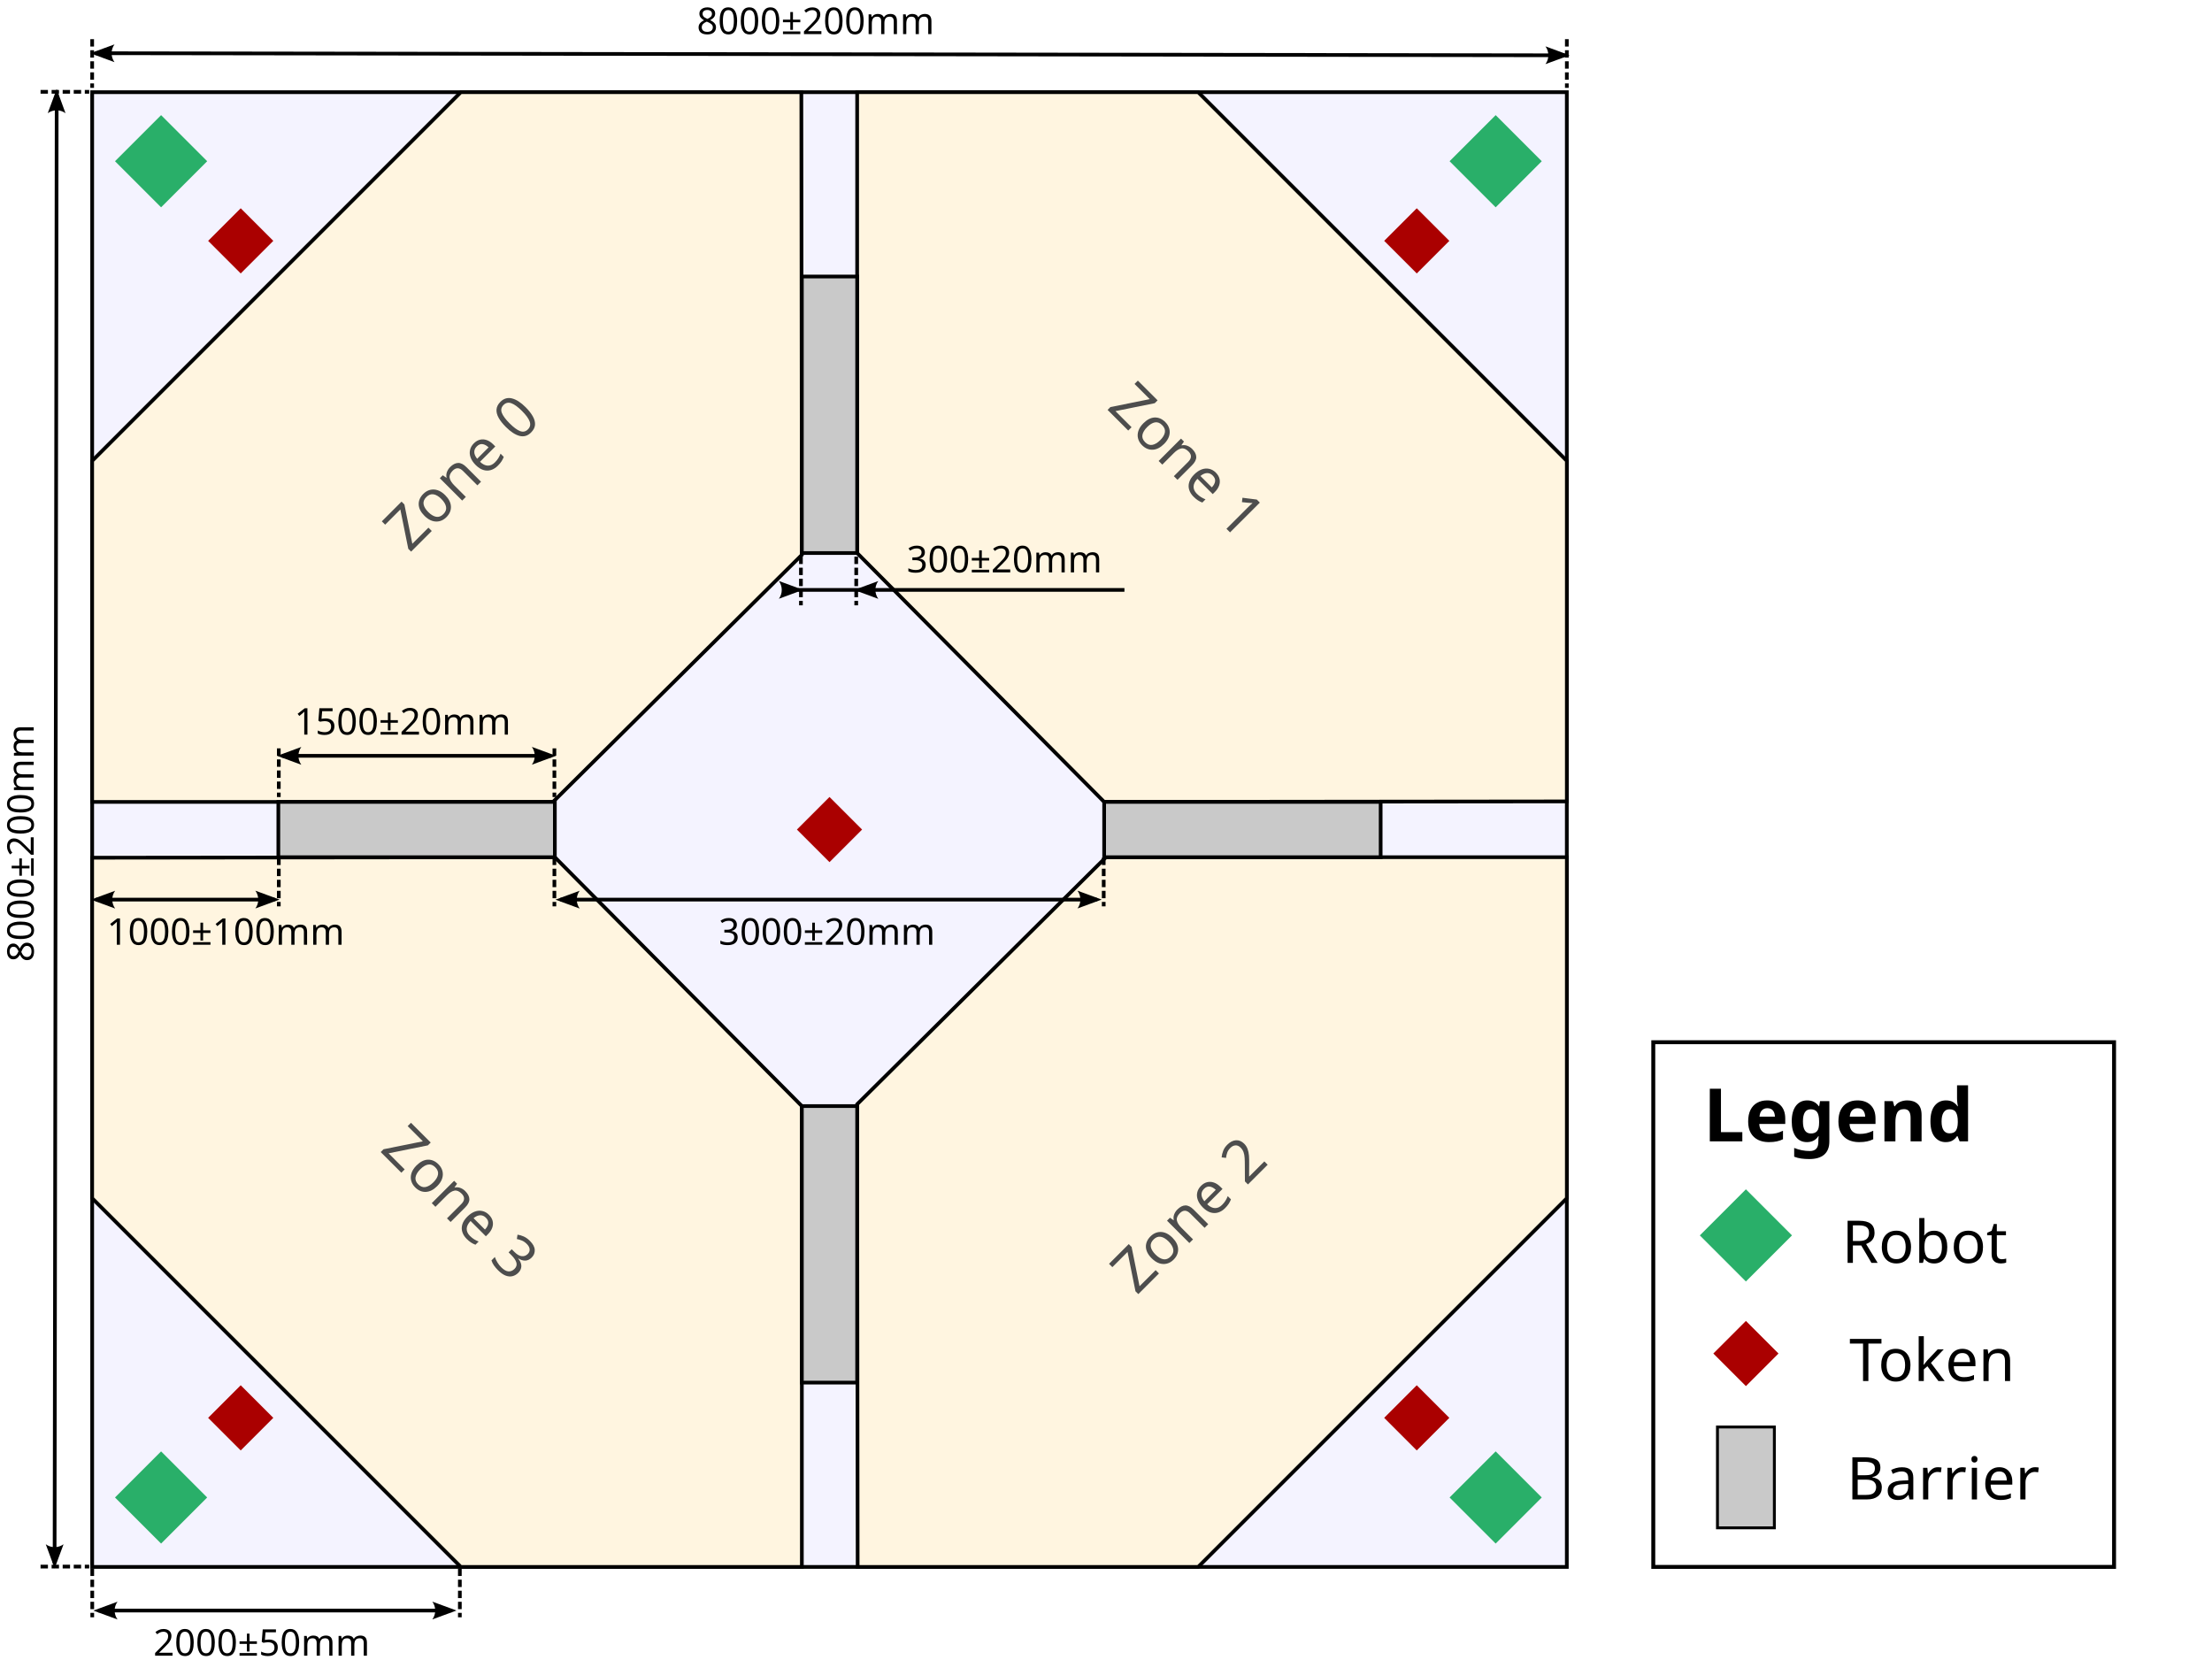
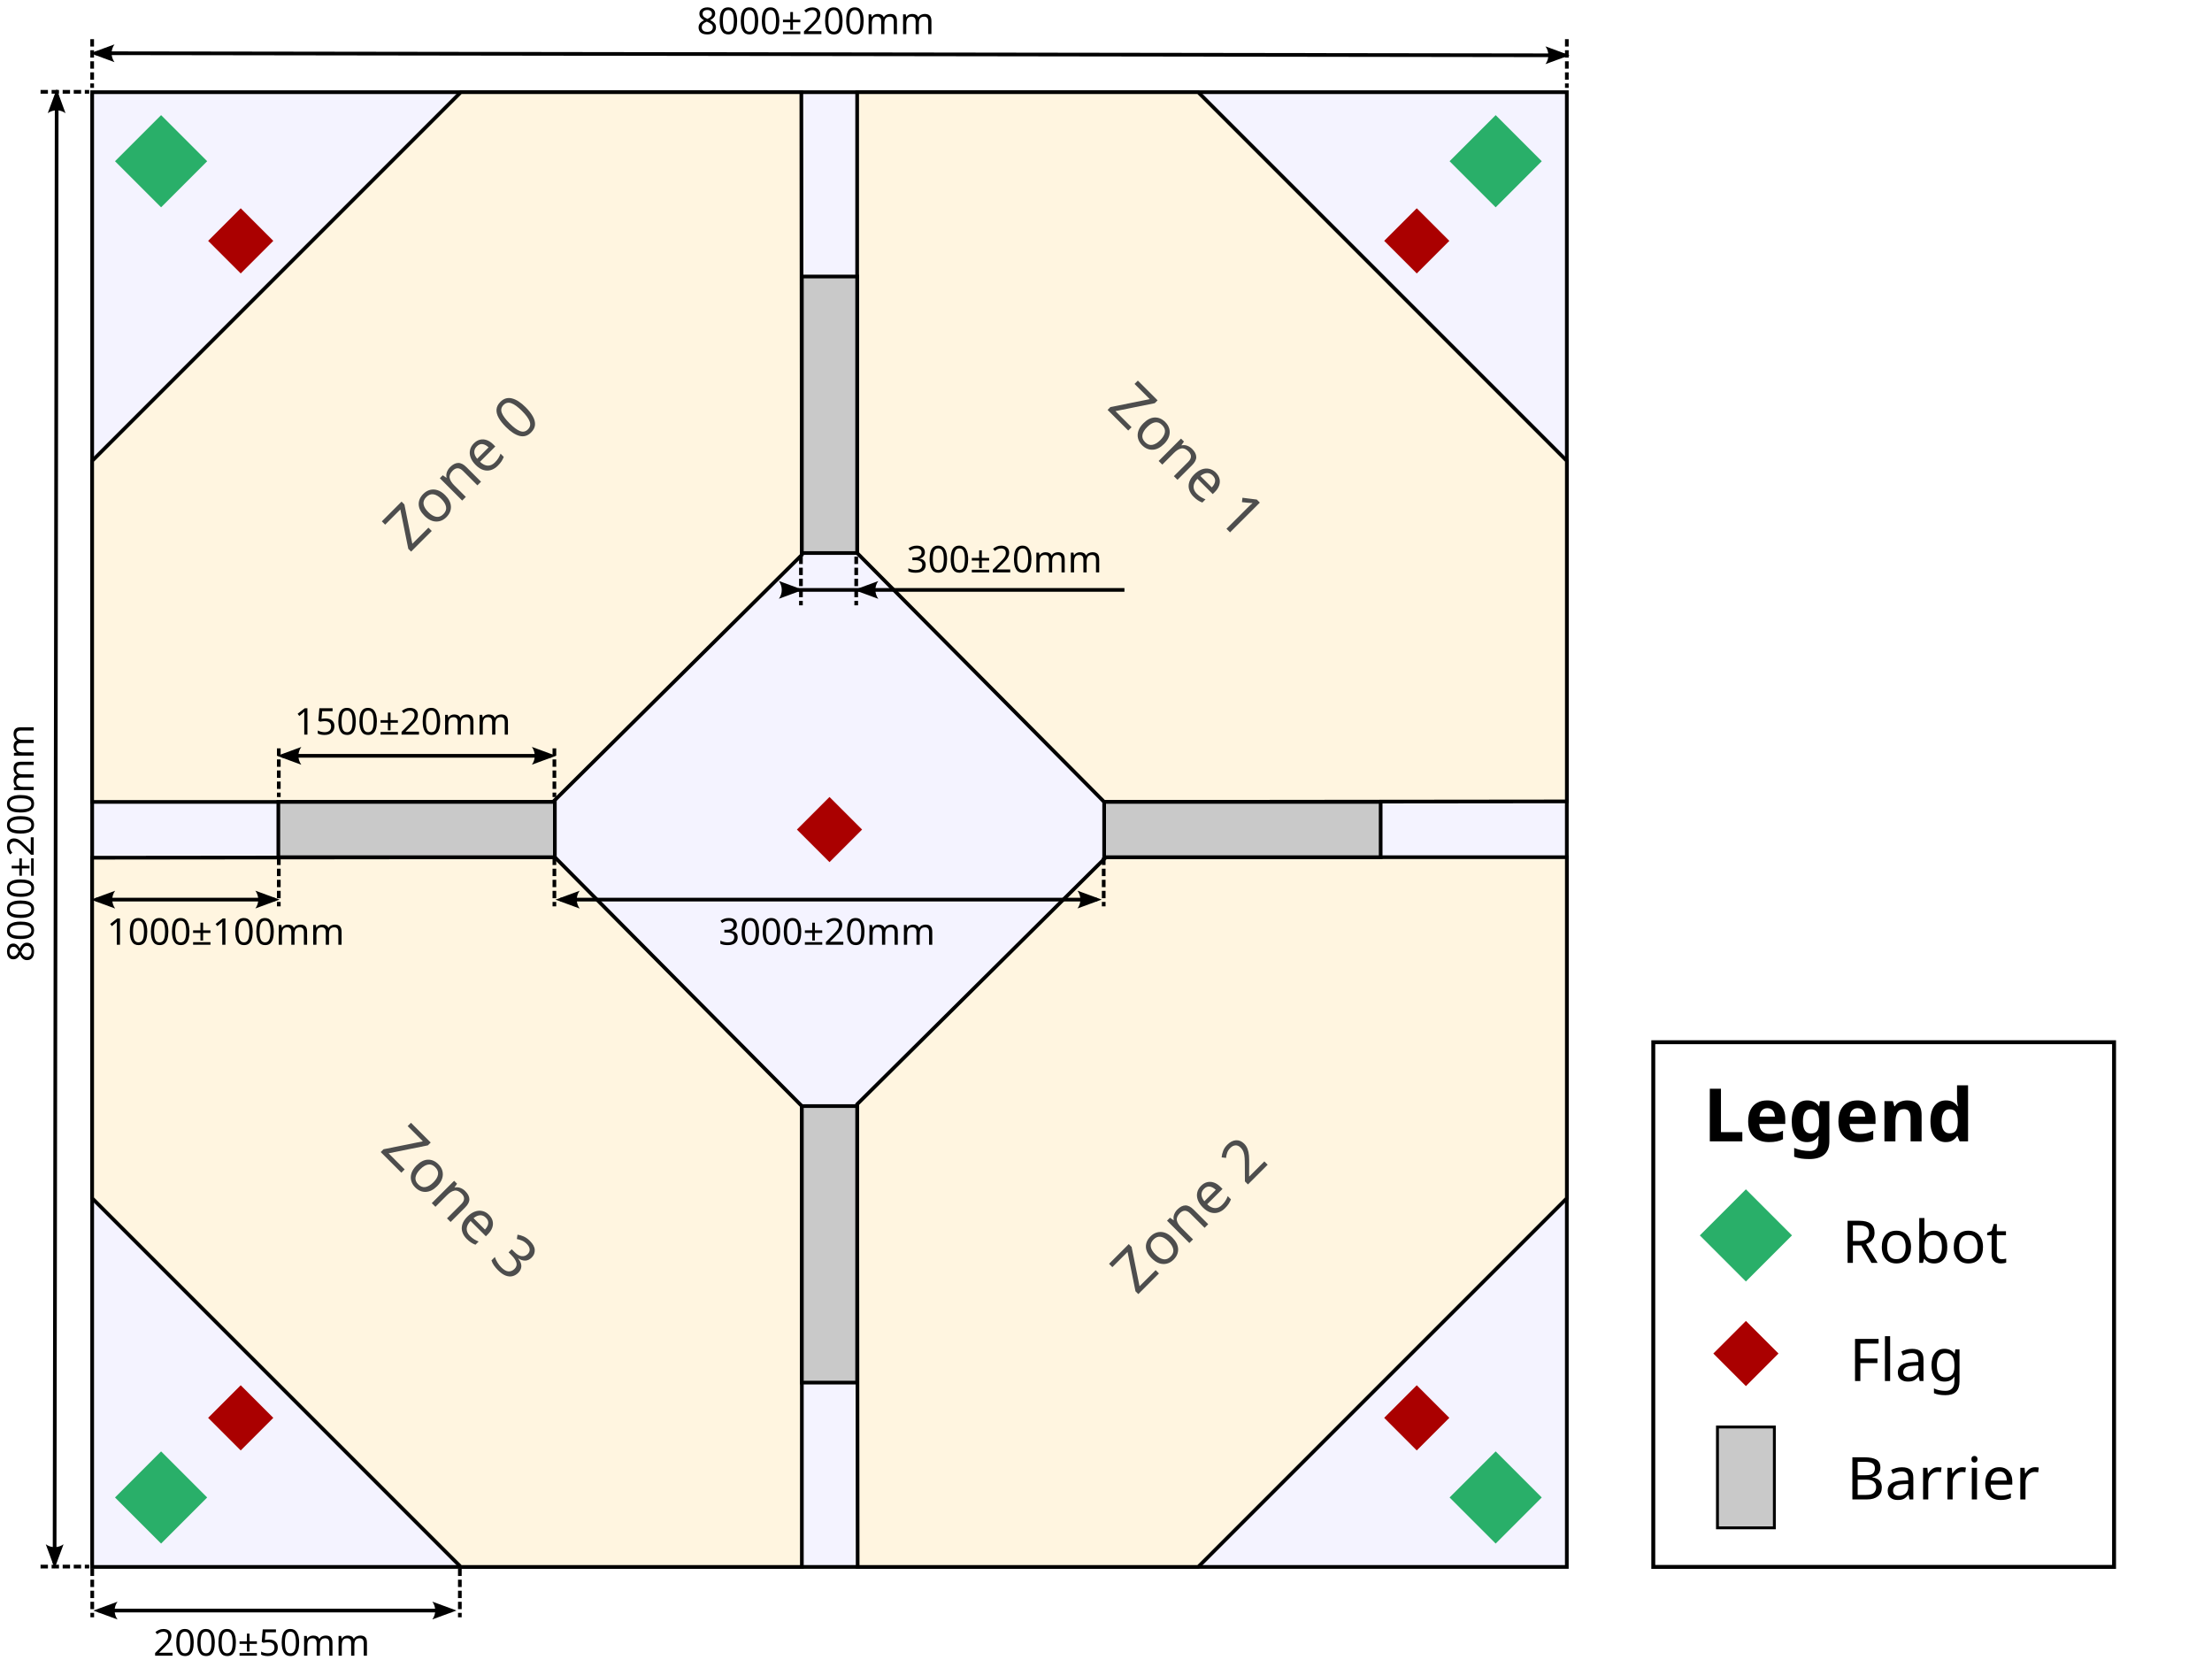
<svg xmlns="http://www.w3.org/2000/svg" xmlns:xlink="http://www.w3.org/1999/xlink" width="1200" height="900" id="svg3147" version="1.1">
  <defs id="defs3149">
    <marker orient="auto" refY="0.0" refX="0.0" id="Arrow2Sstart" style="overflow:visible">
      <path id="path6081" style="fill-rule:evenodd;stroke-width:0.625;stroke-linejoin:round" d="M 8.719,4.034 L -2.207,0.016 L 8.719,-4.002 C 6.973,-1.63 6.983,1.616 8.719,4.034 z " transform="scale(0.3) translate(-2.3,0)" />
    </marker>
    <marker orient="auto" refY="0.0" refX="0.0" id="Arrow2Send" style="overflow:visible;">
      <path id="path6084" style="fill-rule:evenodd;stroke-width:0.625;stroke-linejoin:round;" d="M 8.719,4.034 L -2.207,0.016 L 8.719,-4.002 C 6.973,-1.63 6.983,1.616 8.719,4.034 z " transform="scale(0.3) rotate(180) translate(-2.3,0)" />
    </marker>
    <marker orient="auto" refY="0.0" refX="0.0" id="Arrow2Mstart" style="overflow:visible">
      <path id="path6075" style="fill-rule:evenodd;stroke-width:0.625;stroke-linejoin:round" d="M 8.719,4.034 L -2.207,0.016 L 8.719,-4.002 C 6.973,-1.63 6.983,1.616 8.719,4.034 z " transform="scale(0.6) translate(0,0)" />
    </marker>
    <marker orient="auto" refY="0.0" refX="0.0" id="Arrow2Mend" style="overflow:visible;">
      <path id="path6078" style="fill-rule:evenodd;stroke-width:0.625;stroke-linejoin:round;" d="M 8.719,4.034 L -2.207,0.016 L 8.719,-4.002 C 6.973,-1.63 6.983,1.616 8.719,4.034 z " transform="scale(0.6) rotate(180) translate(0,0)" />
    </marker>
  </defs>
  <g id="layer1" transform="translate(0,-152.3622)">
    <rect style="fill:#f4f3ff;stroke:#000000;stroke-width:2.015;stroke-miterlimit:4;stroke-opacity:1;stroke-dasharray:none;stroke-dashoffset:0;fill-opacity:1" id="rect3157" width="799.985" height="799.985" x="50.007" y="202.369" />
    <g id="g4055" style="fill:#fff5e0;fill-opacity:1;opacity:1">
      <path d="m 850,402.362 -200,-200 -185,0 2e-5,250 134,135 251,-0.27 z" style="fill:#fff5e0;fill-opacity:1;stroke:#000000;stroke-width:2;stroke-linecap:butt;stroke-linejoin:miter;stroke-miterlimit:4;stroke-opacity:1;stroke-dasharray:none" id="path3990" />
      <use x="0" y="0" xlink:href="#path3990" id="use3086" transform="matrix(0,1,-1,0,1052.362,152.3621)" width="1200" height="900" />
      <use x="0" y="0" xlink:href="#path3990" id="use3880" transform="matrix(-1,0,0,-1,900.0001,1204.724)" width="1200" height="900" />
      <use x="0" y="0" xlink:href="#path3990" id="use3882" transform="matrix(0,-1,1,0,-152.3621,1052.362)" width="1200" height="900" />
    </g>
    <g id="g4049" style="fill:#c9c9c9;fill-opacity:1">
      <path id="path4035" d="m 435,752.362 0,150 30,0 0,-150 z" style="fill:#c9c9c9;fill-opacity:1;stroke:#000000;stroke-width:2;stroke-linecap:butt;stroke-linejoin:miter;stroke-miterlimit:4;stroke-opacity:1;stroke-dasharray:none" />
      <path style="fill:#c9c9c9;fill-opacity:1;stroke:#000000;stroke-width:2;stroke-linecap:butt;stroke-linejoin:miter;stroke-miterlimit:4;stroke-opacity:1;stroke-dasharray:none" d="m 301,587.362 -150,0 0,30 150,0 z" id="path4037" />
      <path style="fill:#c9c9c9;fill-opacity:1;stroke:#000000;stroke-width:2;stroke-linecap:butt;stroke-linejoin:miter;stroke-miterlimit:4;stroke-opacity:1;stroke-dasharray:none" d="m 465,452.362 0,-150 -30,0 0,150 z" id="path4039" />
      <path id="path4041" d="m 599,617.362 150,0 0,-30 -150,0 z" style="fill:#c9c9c9;fill-opacity:1;stroke:#000000;stroke-width:2;stroke-linecap:butt;stroke-linejoin:miter;stroke-miterlimit:4;stroke-opacity:1;stroke-dasharray:none" />
    </g>
    <g id="g4093" style="fill:#29af69;fill-opacity:1">
      <rect transform="matrix(0.7071068,0.7071068,-0.7071068,0.7071068,0,0)" style="fill:#29af69;fill-opacity:1;stroke:none" id="rect4004" width="35.355" height="35.355" x="726.248" y="602.66" />
      <rect y="90.715" x="1238.192" height="35.355" width="35.355" id="rect4061" style="fill:#29af69;fill-opacity:1;stroke:none" transform="matrix(0.7071068,0.7071068,-0.7071068,0.7071068,0,0)" />
      <rect y="-249.05" x="-125.46" height="35.355" width="35.355" id="rect4077" style="fill:#29af69;fill-opacity:1;stroke:none" transform="matrix(0.7071068,-0.7071068,-0.7071068,-0.7071068,0,0)" />
      <rect transform="matrix(0.7071068,-0.7071068,-0.7071068,-0.7071068,0,0)" style="fill:#29af69;fill-opacity:1;stroke:none" id="rect4079" width="35.355" height="35.355" x="386.485" y="-761.001" />
    </g>
    <g id="g4099">
      <rect style="fill:#aa0000;fill-opacity:1;stroke:none" id="rect4016" width="25" height="25" x="731.632" y="95.236" transform="matrix(0.7071068,0.7071068,-0.7071068,0.7071068,0,0)" />
      <rect transform="matrix(0.7071068,0.7071068,-0.7071068,0.7071068,0,0)" y="546.75" x="731.425" height="25" width="25" id="rect4002" style="fill:#aa0000;fill-opacity:1;stroke:none" />
      <rect style="fill:#aa0000;fill-opacity:1;stroke:none" id="rect4063" width="25" height="25" x="1182.559" y="95.616" transform="matrix(0.7071068,0.7071068,-0.7071068,0.7071068,0,0)" />
      <rect style="fill:#aa0000;fill-opacity:1;stroke:none" id="rect4075" width="25" height="25" x="-120.282" y="-304.962" transform="matrix(0.7071068,-0.7071068,-0.7071068,-0.7071068,0,0)" />
      <rect transform="matrix(0.7071068,-0.7071068,-0.7071068,-0.7071068,0,0)" y="-756.1" x="330.852" height="25" width="25" id="rect4081" style="fill:#aa0000;fill-opacity:1;stroke:none" />
    </g>
    <g id="g6013" transform="translate(0,477.0655)">
      <text id="text5911" y="294.443" x="923.972" style="font-size:40px;font-style:normal;font-weight:normal;line-height:125%;letter-spacing:0px;word-spacing:0px;fill:#000000;fill-opacity:1;stroke:none;font-family:Sans" xml:space="preserve">
        <tspan y="294.443" x="923.972" id="tspan5913" style="font-weight:bold">Legend</tspan>
      </text>
      <g transform="translate(1.796845,8)" id="g5999">
        <g id="g5987" transform="translate(0,-4.7379712e-5)">
          <rect transform="matrix(0.7071068,-0.7071068,-0.7071068,-0.7071068,0,0)" style="fill:#29af69;fill-opacity:1;stroke:none" id="rect4077-8" width="35.355" height="35.355" x="412.173" y="-924.754" />
          <text xml:space="preserve" style="font-size:40px;font-style:normal;font-weight:normal;line-height:125%;letter-spacing:0px;word-spacing:0px;fill:#000000;fill-opacity:1;stroke:none;font-family:Sans" x="997.402" y="352.362" id="text5915">
            <tspan id="tspan5917" x="997.402" y="352.362" style="font-size:32px">Robot</tspan>
          </text>
        </g>
        <g id="g5992" transform="translate(0,-13.42414)">
          <rect transform="matrix(0.7071068,-0.7071068,-0.7071068,-0.7071068,0,0)" y="-974.378" x="362.55" height="25" width="25" id="rect4075-6" style="fill:#aa0000;fill-opacity:1;stroke:none" />
          <text id="text5919" y="429.862" x="1001.445" style="font-size:40px;font-style:normal;font-weight:normal;line-height:125%;letter-spacing:0px;word-spacing:0px;fill:#000000;fill-opacity:1;stroke:none;font-family:Sans" xml:space="preserve">
-             <tspan y="429.862" x="1001.445" id="tspan5921" style="font-size:32px">Token</tspan>
+             <tspan y="429.862" x="1001.445" id="tspan5921" style="font-size:32px">Flag</tspan>
          </text>
        </g>
        <g id="g5967" transform="translate(0,-47.99999)">
          <path id="path4039-9" d="m 960.785,544.085 0,-54.703 -30.869,0 0,54.703 z" style="fill:#c9c9c9;fill-opacity:1;stroke:#000000;stroke-width:1.561;stroke-linecap:butt;stroke-linejoin:miter;stroke-miterlimit:4;stroke-opacity:1;stroke-dasharray:none" />
          <text xml:space="preserve" style="font-size:40px;font-style:normal;font-weight:normal;line-height:125%;letter-spacing:0px;word-spacing:0px;fill:#000000;fill-opacity:1;stroke:none;font-family:Sans" x="1000" y="528.664" id="text5923">
            <tspan x="1000" y="528.664" id="tspan5936" style="font-size:32px">Barrier</tspan>
          </text>
        </g>
      </g>
      <rect y="240.66" x="896.896" height="284.617" width="249.972" id="rect5997" style="fill:none;stroke:#000000;stroke-width:2.131;stroke-miterlimit:4;stroke-opacity:1;stroke-dasharray:none" />
    </g>
    <path id="path6043" d="m 151.244,617.607 0,26.411" style="fill:none;stroke:#000000;stroke-width:2;stroke-linecap:butt;stroke-linejoin:miter;stroke-miterlimit:4;stroke-opacity:1;stroke-dasharray:4,2;stroke-dashoffset:0;marker-start:none" />
    <path id="path9289" d="m 149,640.362 -97,0" style="fill:none;stroke:#000000;stroke-width:2;stroke-linecap:butt;stroke-linejoin:miter;stroke-miterlimit:4;stroke-opacity:1;stroke-dasharray:none;marker-start:url(#Arrow2Mstart);marker-mid:none;marker-end:url(#Arrow2Mend)" />
    <path style="fill:none;stroke:#000000;stroke-width:2;stroke-linecap:butt;stroke-linejoin:miter;stroke-miterlimit:4;stroke-opacity:1;stroke-dasharray:none;marker-start:url(#Arrow2Mstart);marker-mid:none;marker-end:url(#Arrow2Mend)" d="m 299,562.362 -146,0" id="path9291" />
    <path style="fill:none;stroke:#000000;stroke-width:2;stroke-linecap:butt;stroke-linejoin:miter;stroke-miterlimit:4;stroke-opacity:1;stroke-dasharray:4, 2;stroke-dashoffset:0;marker-start:none" d="m 300.756,558.314 0,26.411" id="path9293" />
    <g id="g10440">
      <path id="path10423" d="M 848.865,182.362 51.649,181.225" style="fill:none;stroke:#000000;stroke-width:2;stroke-linecap:butt;stroke-linejoin:miter;stroke-miterlimit:4;stroke-opacity:1;stroke-dasharray:none;marker-start:url(#Arrow2Mstart);marker-mid:none;marker-end:url(#Arrow2Mend)" />
      <path id="path10425" d="m 50,173.607 0,26.411" style="fill:none;stroke:#000000;stroke-width:2;stroke-linecap:butt;stroke-linejoin:miter;stroke-miterlimit:4;stroke-opacity:1;stroke-dasharray:4, 2;stroke-dashoffset:0;marker-start:none" />
      <path style="fill:none;stroke:#000000;stroke-width:2;stroke-linecap:butt;stroke-linejoin:miter;stroke-miterlimit:4;stroke-opacity:1;stroke-dasharray:4, 2;stroke-dashoffset:0;marker-start:none" d="m 850,173.607 0,26.411" id="path10427" />
    </g>
    <g id="g10435" transform="matrix(0,-1,1,0,-151.6066,1052.169)">
      <path style="fill:none;stroke:#000000;stroke-width:2;stroke-linecap:butt;stroke-linejoin:miter;stroke-miterlimit:4;stroke-opacity:1;stroke-dasharray:none;marker-start:url(#Arrow2Mstart);marker-mid:none;marker-end:url(#Arrow2Mend)" d="M 848.865,182.362 51.649,181.225" id="path10429" />
      <path style="fill:none;stroke:#000000;stroke-width:2;stroke-linecap:butt;stroke-linejoin:miter;stroke-miterlimit:4;stroke-opacity:1;stroke-dasharray:4, 2;stroke-dashoffset:0;marker-start:none" d="m 50,173.607 0,26.411" id="path10431" />
      <path id="path10433" d="m 850,173.607 0,26.411" style="fill:none;stroke:#000000;stroke-width:2;stroke-linecap:butt;stroke-linejoin:miter;stroke-miterlimit:4;stroke-opacity:1;stroke-dasharray:4, 2;stroke-dashoffset:0;marker-start:none" />
    </g>
    <text xml:space="preserve" style="font-size:40px;font-style:normal;font-weight:normal;line-height:125%;letter-spacing:0px;word-spacing:0px;fill:#000000;fill-opacity:1;stroke:none;font-family:Sans" x="377.991" y="170.843" id="text10445">
      <tspan id="tspan10447" x="377.991" y="170.843" style="font-size:20px">8000±200mm</tspan>
    </text>
    <text id="text10449" y="18.285" x="-674.178" style="font-size:40px;font-style:normal;font-weight:normal;line-height:125%;letter-spacing:0px;word-spacing:0px;fill:#000000;fill-opacity:1;stroke:none;font-family:Sans" xml:space="preserve" transform="matrix(0,-1,1,0,0,0)">
      <tspan style="font-size:20px" y="18.285" x="-674.178" id="tspan10451">8000±200mm</tspan>
    </text>
    <text id="text10453" y="664.843" x="57.991" style="font-size:40px;font-style:normal;font-weight:normal;line-height:125%;letter-spacing:0px;word-spacing:0px;fill:#000000;fill-opacity:1;stroke:none;font-family:Sans" xml:space="preserve">
      <tspan style="font-size:20px" y="664.843" x="57.991" id="tspan10455">1000±100mm</tspan>
    </text>
    <path style="fill:none;stroke:#000000;stroke-width:2;stroke-linecap:butt;stroke-linejoin:miter;stroke-miterlimit:4;stroke-opacity:1;stroke-dasharray:4, 2;stroke-dashoffset:0;marker-start:none" d="m 151.244,558.314 0,26.411" id="path10457" />
    <text xml:space="preserve" style="font-size:40px;font-style:normal;font-weight:normal;line-height:125%;letter-spacing:0px;word-spacing:0px;fill:#000000;fill-opacity:1;stroke:none;font-family:Sans" x="159.682" y="550.843" id="text10459">
      <tspan id="tspan10461" x="159.682" y="550.843" style="font-size:20px">1500±20mm</tspan>
    </text>
    <path id="path10463" d="m 434.5,454.314 0,26.411" style="fill:none;stroke:#000000;stroke-width:2;stroke-linecap:butt;stroke-linejoin:miter;stroke-miterlimit:4;stroke-opacity:1;stroke-dasharray:4, 2;stroke-dashoffset:0;marker-start:none" />
    <path style="fill:none;stroke:#000000;stroke-width:2;stroke-linecap:butt;stroke-linejoin:miter;stroke-miterlimit:4;stroke-opacity:1;stroke-dasharray:4, 2;stroke-dashoffset:0;marker-start:none" d="m 464.5,454.314 0,26.411" id="path10465" />
    <path style="fill:none;stroke:#000000;stroke-width:2;stroke-linecap:butt;stroke-linejoin:miter;stroke-miterlimit:4;stroke-opacity:1;stroke-dasharray:none;marker-start:url(#Arrow2Mend);marker-mid:url(#Arrow2Mstart)" d="m 433,320 33,0 144,0" id="path10467" transform="translate(0,152.3622)" />
    <text id="text11409" y="462.843" x="491.881" style="font-size:40px;font-style:normal;font-weight:normal;line-height:125%;letter-spacing:0px;word-spacing:0px;fill:#000000;fill-opacity:1;stroke:none;font-family:Sans" xml:space="preserve">
      <tspan style="font-size:20px" y="462.843" x="491.881" id="tspan11411">300±20mm</tspan>
    </text>
    <path id="path11413" d="m 300.756,617.607 0,26.411" style="fill:none;stroke:#000000;stroke-width:2;stroke-linecap:butt;stroke-linejoin:miter;stroke-miterlimit:4;stroke-opacity:1;stroke-dasharray:4, 2;stroke-dashoffset:0;marker-start:none" />
    <path style="fill:none;stroke:#000000;stroke-width:2;stroke-linecap:butt;stroke-linejoin:miter;stroke-miterlimit:4;stroke-opacity:1;stroke-dasharray:4, 2;stroke-dashoffset:0;marker-start:none" d="m 598.756,617.607 0,26.411" id="path11415" />
    <path style="fill:none;stroke:#000000;stroke-width:2;stroke-linecap:butt;stroke-linejoin:miter;stroke-miterlimit:4;stroke-opacity:1;stroke-dasharray:none;marker-start:url(#Arrow2Mstart);marker-mid:none;marker-end:url(#Arrow2Mend)" d="m 595,640.362 -291,0" id="path11417" />
    <text xml:space="preserve" style="font-size:40px;font-style:normal;font-weight:normal;line-height:125%;letter-spacing:0px;word-spacing:0px;fill:#000000;fill-opacity:1;stroke:none;font-family:Sans" x="389.886" y="664.843" id="text11419">
      <tspan id="tspan11421" x="389.886" y="664.843" style="font-size:20px">3000±20mm</tspan>
    </text>
    <g id="g11459" transform="matrix(1.076225,0,0,1.076225,-58.47722,-21.26119)" style="fill:#4d4d4d">
      <text transform="matrix(0.7071068,-0.7071068,0.7071068,0.7071068,0,0)" id="text11423" y="495.636" x="-126.855" style="font-size:29.734px;font-style:normal;font-weight:normal;line-height:125%;letter-spacing:0px;word-spacing:0px;fill:#4d4d4d;fill-opacity:1;stroke:none;font-family:Sans" xml:space="preserve">
        <tspan y="495.636" x="-126.855" id="tspan11425">Zone 0</tspan>
      </text>
      <text transform="matrix(0.7071068,-0.7071068,0.7071068,0.7071068,0,0)" xml:space="preserve" style="font-size:29.734px;font-style:normal;font-weight:normal;line-height:125%;letter-spacing:0px;word-spacing:0px;fill:#4d4d4d;fill-opacity:1;stroke:none;font-family:Sans" x="-132.278" y="1019.457" id="text11431">
        <tspan id="tspan11433" x="-132.278" y="1019.457">Zone 2</tspan>
      </text>
      <text transform="matrix(0.7071068,0.7071068,-0.7071068,0.7071068,0,0)" xml:space="preserve" style="font-size:29.734px;font-style:normal;font-weight:normal;line-height:125%;letter-spacing:0px;word-spacing:0px;fill:#4d4d4d;fill-opacity:1;stroke:none;font-family:Sans" x="692.24" y="-173.032" id="text11443">
        <tspan id="tspan11445" x="692.24" y="-173.032">Zone 1</tspan>
      </text>
      <text transform="matrix(0.7071068,0.7071068,-0.7071068,0.7071068,0,0)" id="text11447" y="350.572" x="697.676" style="font-size:29.734px;font-style:normal;font-weight:normal;line-height:125%;letter-spacing:0px;word-spacing:0px;fill:#4d4d4d;fill-opacity:1;stroke:none;font-family:Sans" xml:space="preserve">
        <tspan y="350.572" x="697.676" id="tspan11449">Zone 3</tspan>
      </text>
    </g>
    <path style="fill:none;stroke:#000000;stroke-width:2;stroke-linecap:butt;stroke-linejoin:miter;stroke-miterlimit:4;stroke-opacity:1;stroke-dasharray:4, 2;stroke-dashoffset:0;marker-start:none" d="m 50.048,1003.263 0,26.411" id="path11471" />
    <path id="path11473" d="m 249.463,1003.263 0,26.411" style="fill:none;stroke:#000000;stroke-width:2;stroke-linecap:butt;stroke-linejoin:miter;stroke-miterlimit:4;stroke-opacity:1;stroke-dasharray:4, 2;stroke-dashoffset:0;marker-start:none" />
    <path id="path11475" d="m 245,1026.019 -191.707,0" style="fill:none;stroke:#000000;stroke-width:2;stroke-linecap:butt;stroke-linejoin:miter;stroke-miterlimit:4;stroke-opacity:1;stroke-dasharray:none;marker-start:url(#Arrow2Mstart);marker-mid:none;marker-end:url(#Arrow2Mend)" />
    <text id="text11477" y="1050.5" x="83.194" style="font-size:40px;font-style:normal;font-weight:normal;line-height:125%;letter-spacing:0px;word-spacing:0px;fill:#000000;fill-opacity:1;stroke:none;font-family:Sans" xml:space="preserve">
      <tspan style="font-size:20px" y="1050.5" x="83.194" id="tspan11479">2000±50mm</tspan>
    </text>
  </g>
</svg>
